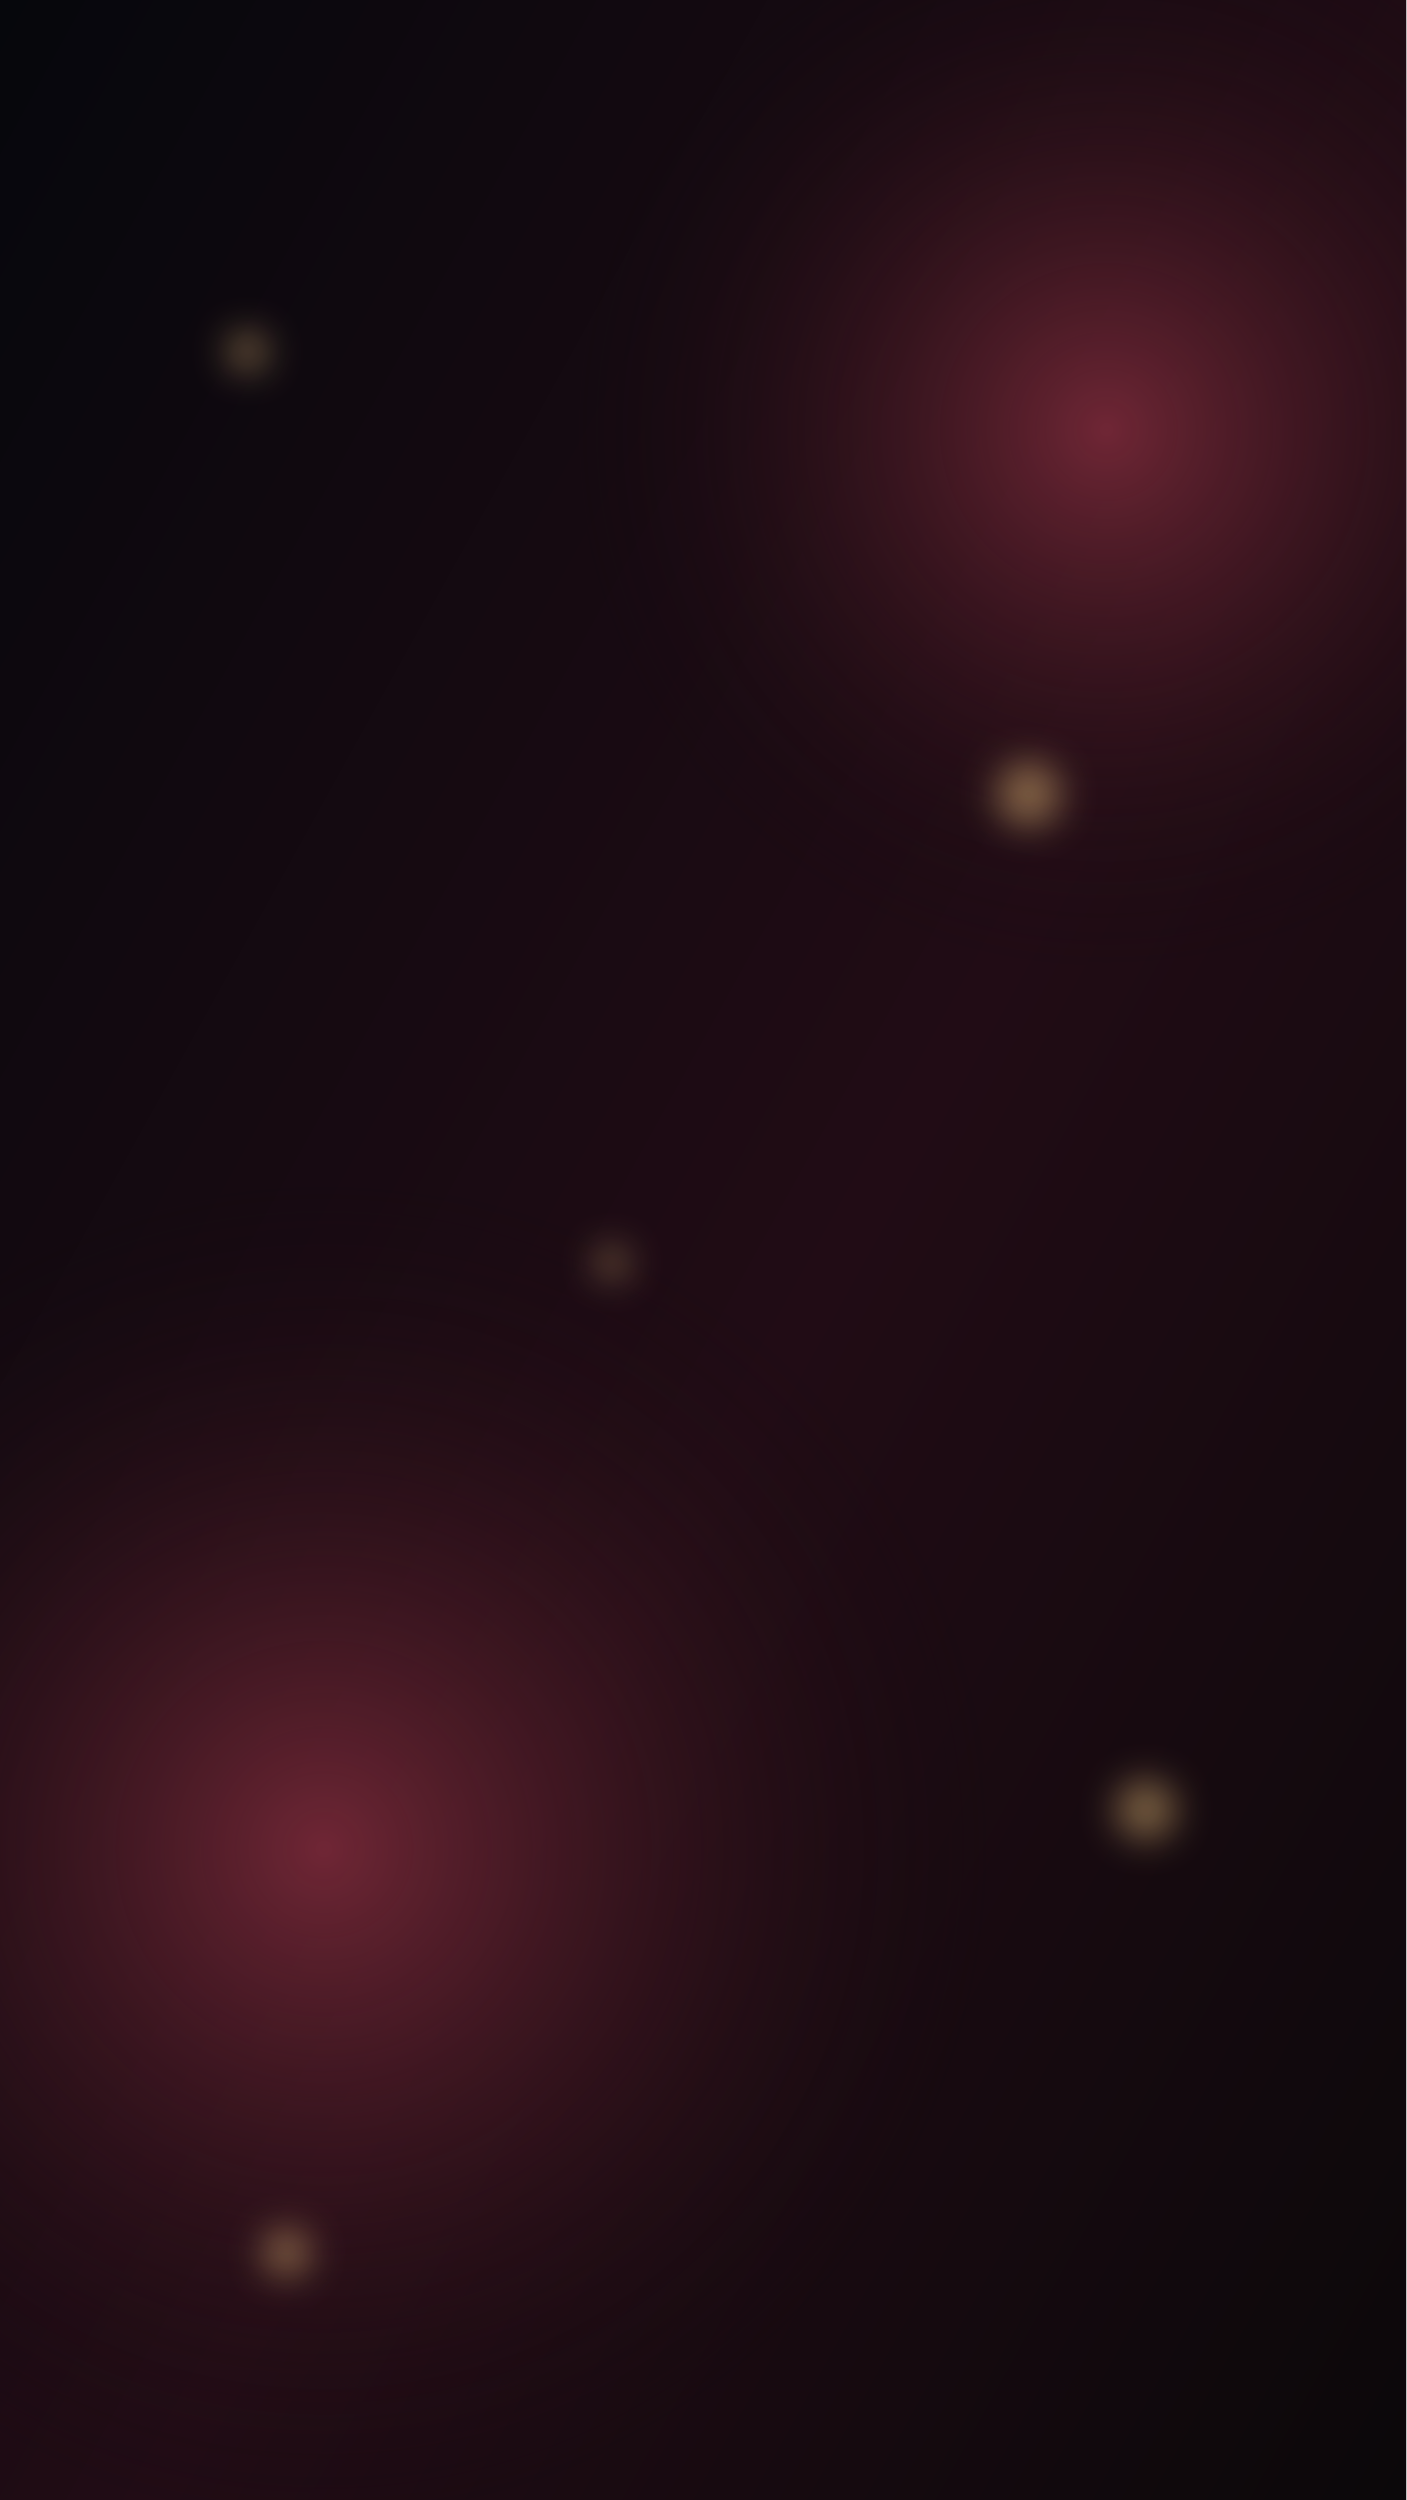
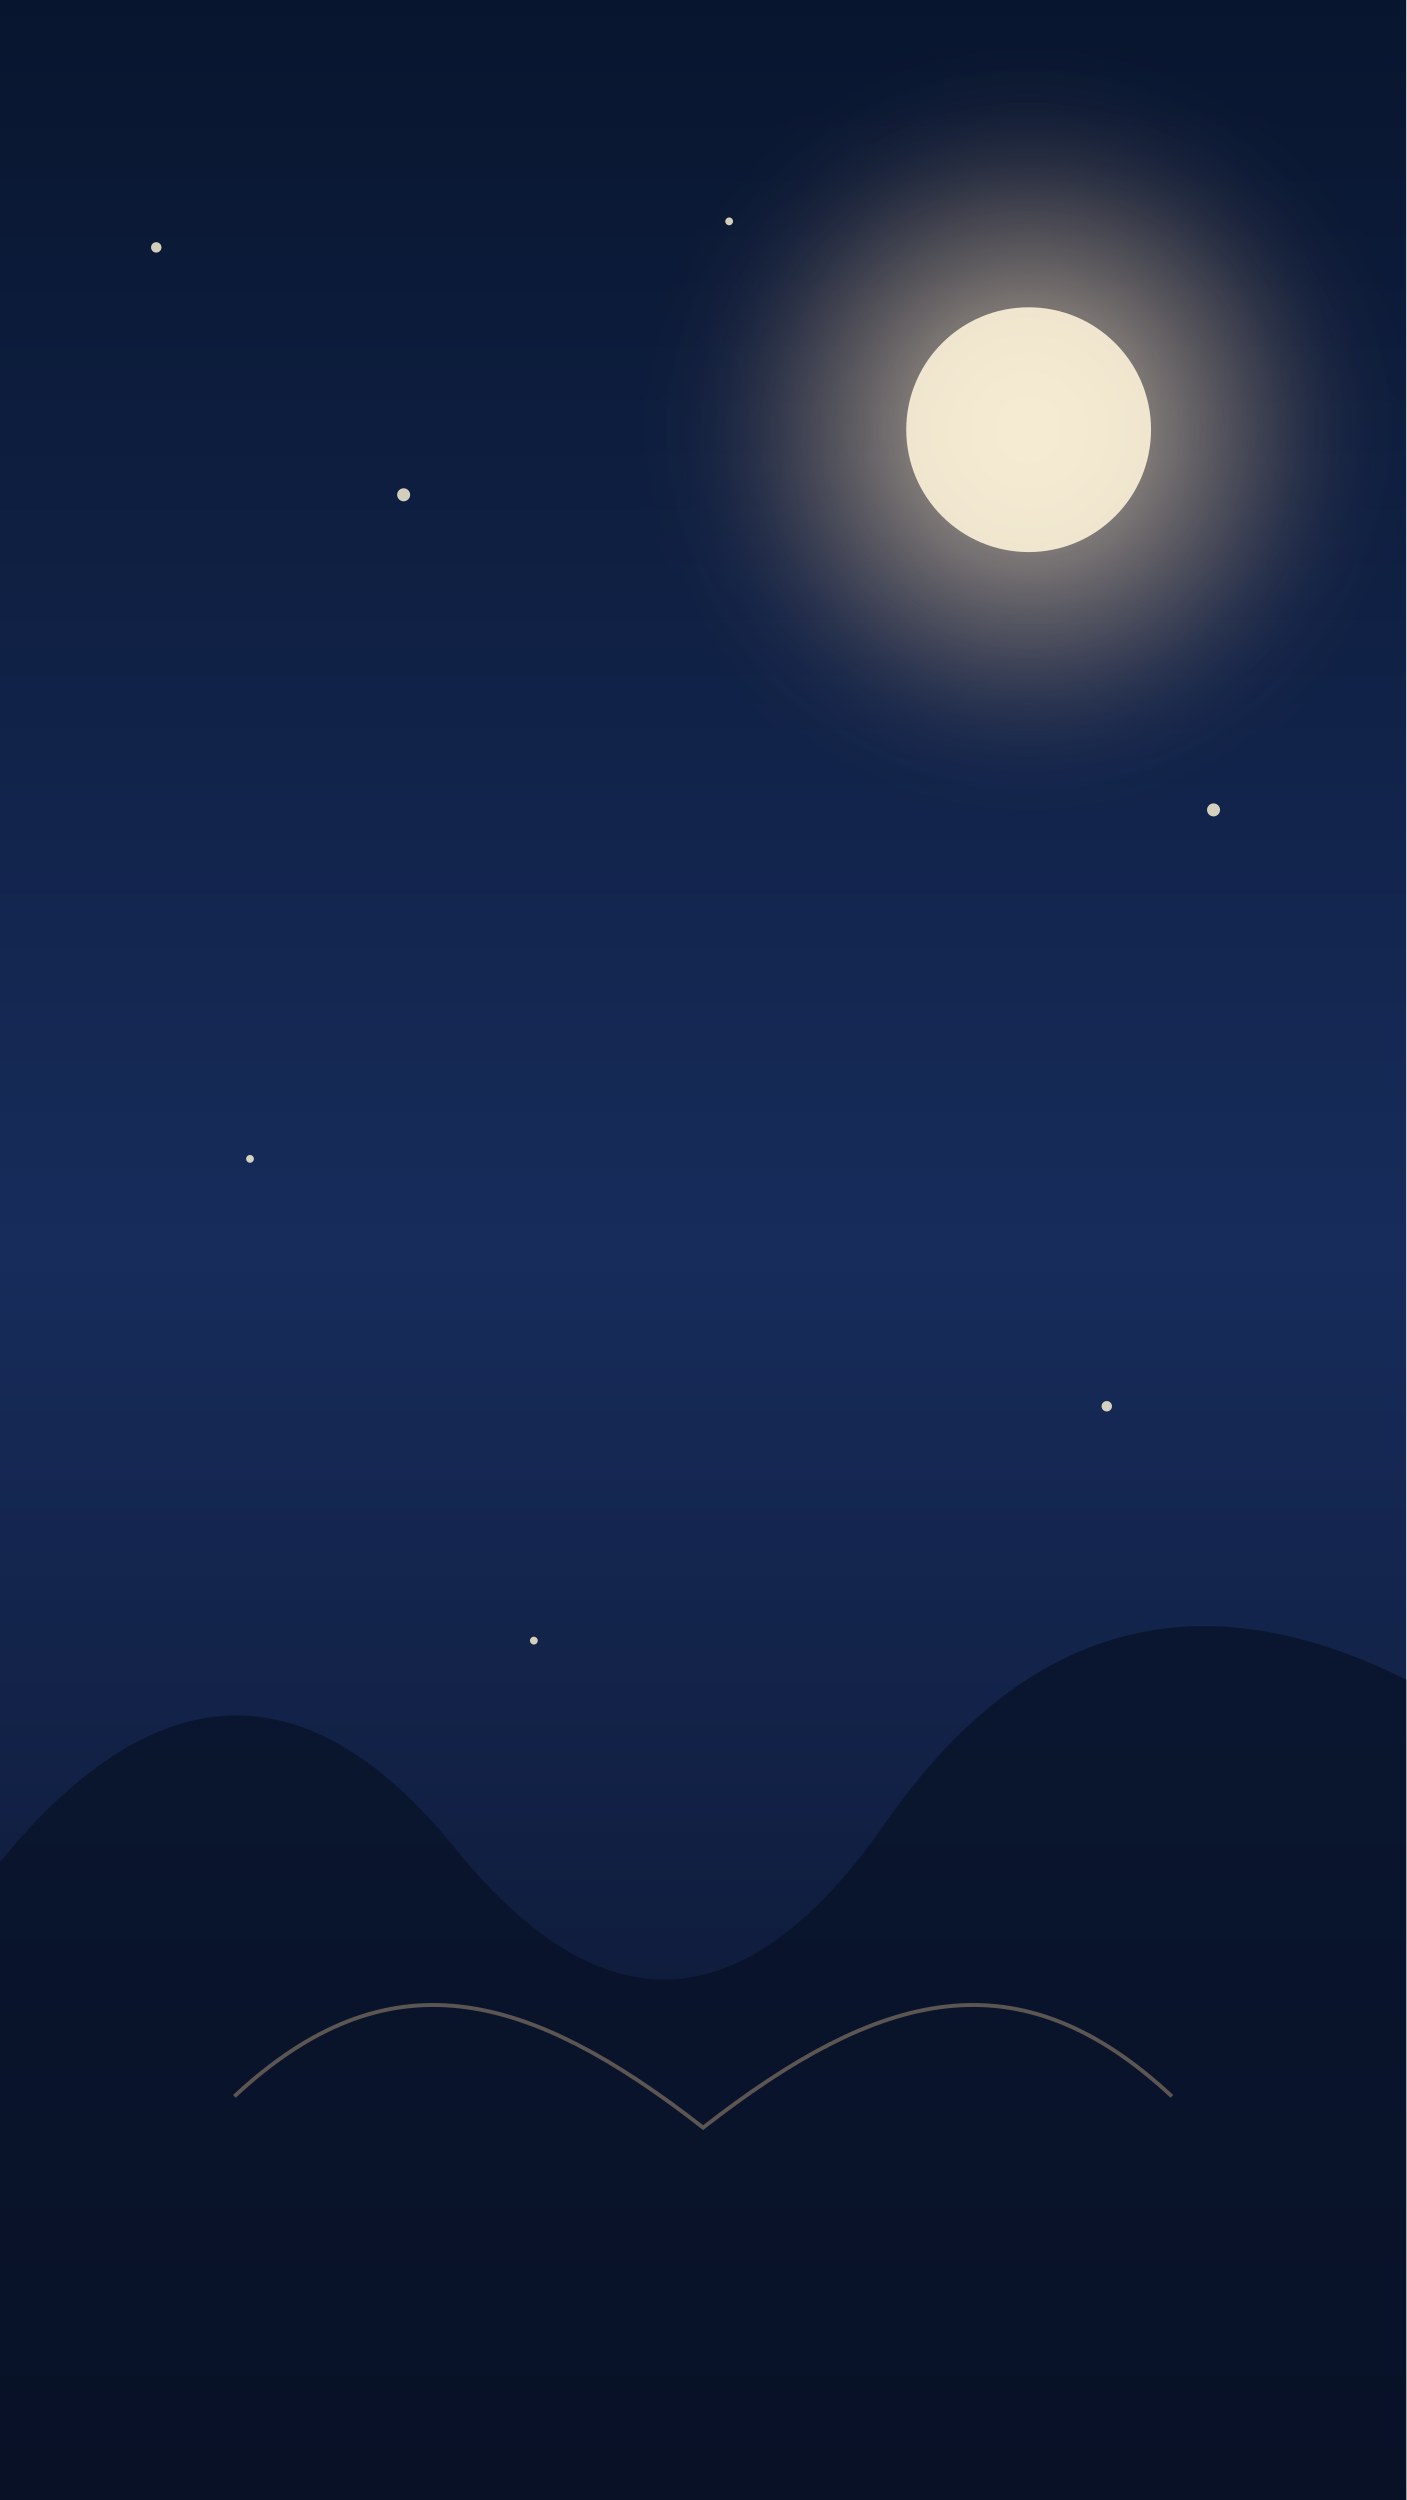
<svg xmlns="http://www.w3.org/2000/svg" width="1080" height="1920" viewBox="0 0 1080 1920">
  <defs>
-     <radialGradient id="a">
-       <stop stop-color="#8f3142" stop-opacity=".72" />
-       <stop offset="1" stop-color="#10080c" stop-opacity="0" />
+     <linearGradient id="night" x2="0" y2="1">
+       <stop stop-color="#08152E" />
+       <stop offset=".5" stop-color="#172C5B" />
+       <stop offset="1" stop-color="#0A1127" />
+     </linearGradient>
+     <radialGradient id="moon">
+       <stop stop-color="#FFF0CD" stop-opacity=".8" />
+       <stop offset="1" stop-color="#F4BB87" stop-opacity="0" />
    </radialGradient>
-     <linearGradient id="b" x2="1" y2="1">
-       <stop stop-color="#06070c" />
-       <stop offset=".55" stop-color="#210c15" />
-       <stop offset="1" stop-color="#0b080a" />
-     </linearGradient>
-     <filter id="c">
-       <feGaussianBlur stdDeviation="14" />
+     <filter id="glow">
+       <feGaussianBlur stdDeviation="38" />
    </filter>
  </defs>
-   <rect width="1080" height="1920" fill="url(#b)" />
-   <circle cx="850" cy="330" r="420" fill="url(#a)" />
-   <circle cx="250" cy="1420" r="520" fill="url(#a)" />
-   <g fill="#e7bd78" filter="url(#c)" opacity=".48">
-     <circle cx="190" cy="270" r="15" />
-     <circle cx="790" cy="610" r="25" />
-     <circle cx="470" cy="970" r="12" />
-     <circle cx="880" cy="1390" r="23" />
-     <circle cx="220" cy="1730" r="18" />
+   <rect width="1080" height="1920" fill="url(#night)" />
+   <circle cx="790" cy="330" r="245" fill="url(#moon)" filter="url(#glow)" />
+   <circle cx="790" cy="330" r="94" fill="#FFF5DB" opacity=".88" />
+   <path d="M0 1430Q180 1210 350 1420T680 1400T1080 1290V1920H0Z" fill="#071126" opacity=".72" />
+   <g fill="#FFF6D7" opacity=".82">
+     <circle cx="120" cy="190" r="4" />
+     <circle cx="310" cy="380" r="5" />
+     <circle cx="560" cy="170" r="3" />
+     <circle cx="932" cy="622" r="5" />
+     <circle cx="192" cy="890" r="3" />
+     <circle cx="850" cy="1080" r="4" />
+     <circle cx="410" cy="1260" r="3" />
  </g>
+   <path d="M180 1610c118-110 224-82 360 24 136-106 242-134 360-24" fill="none" stroke="#F6D19C" stroke-opacity=".35" stroke-width="3" />
</svg>
